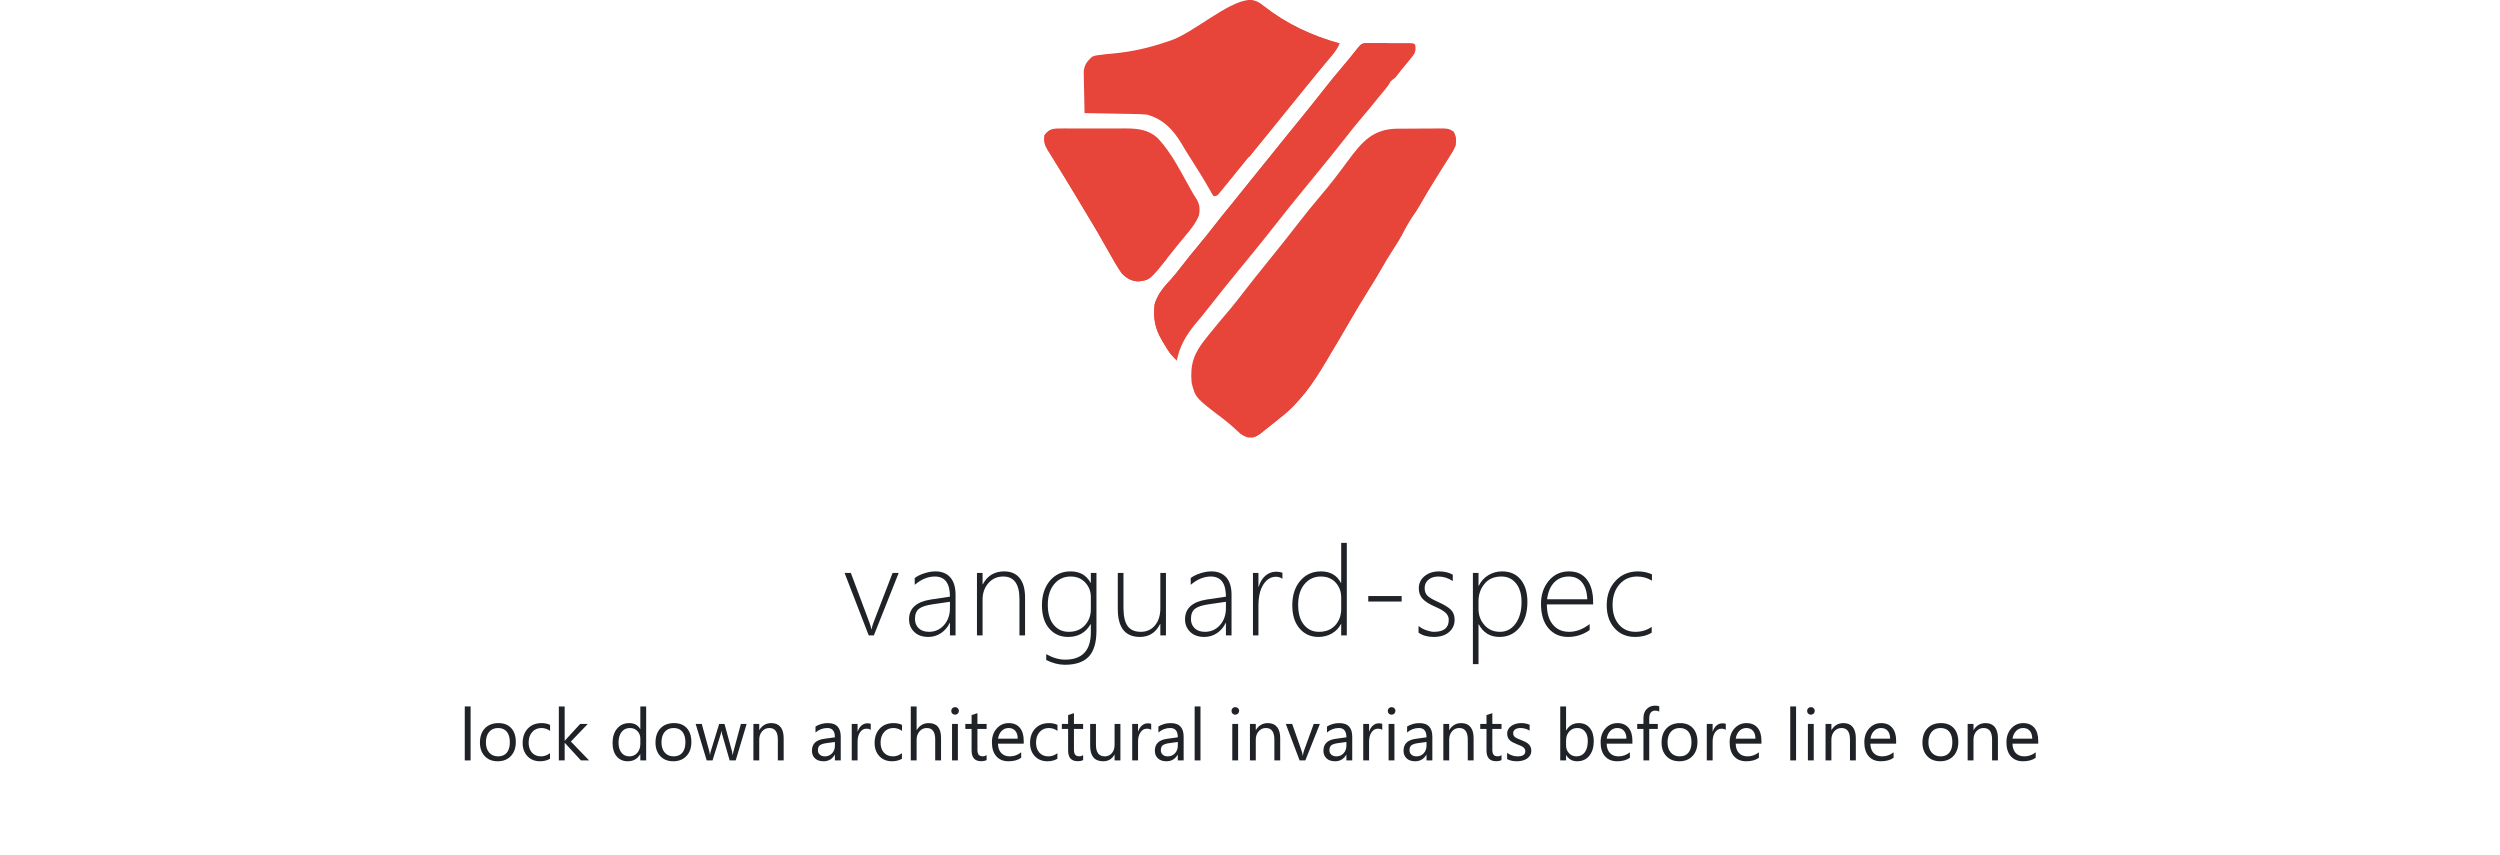
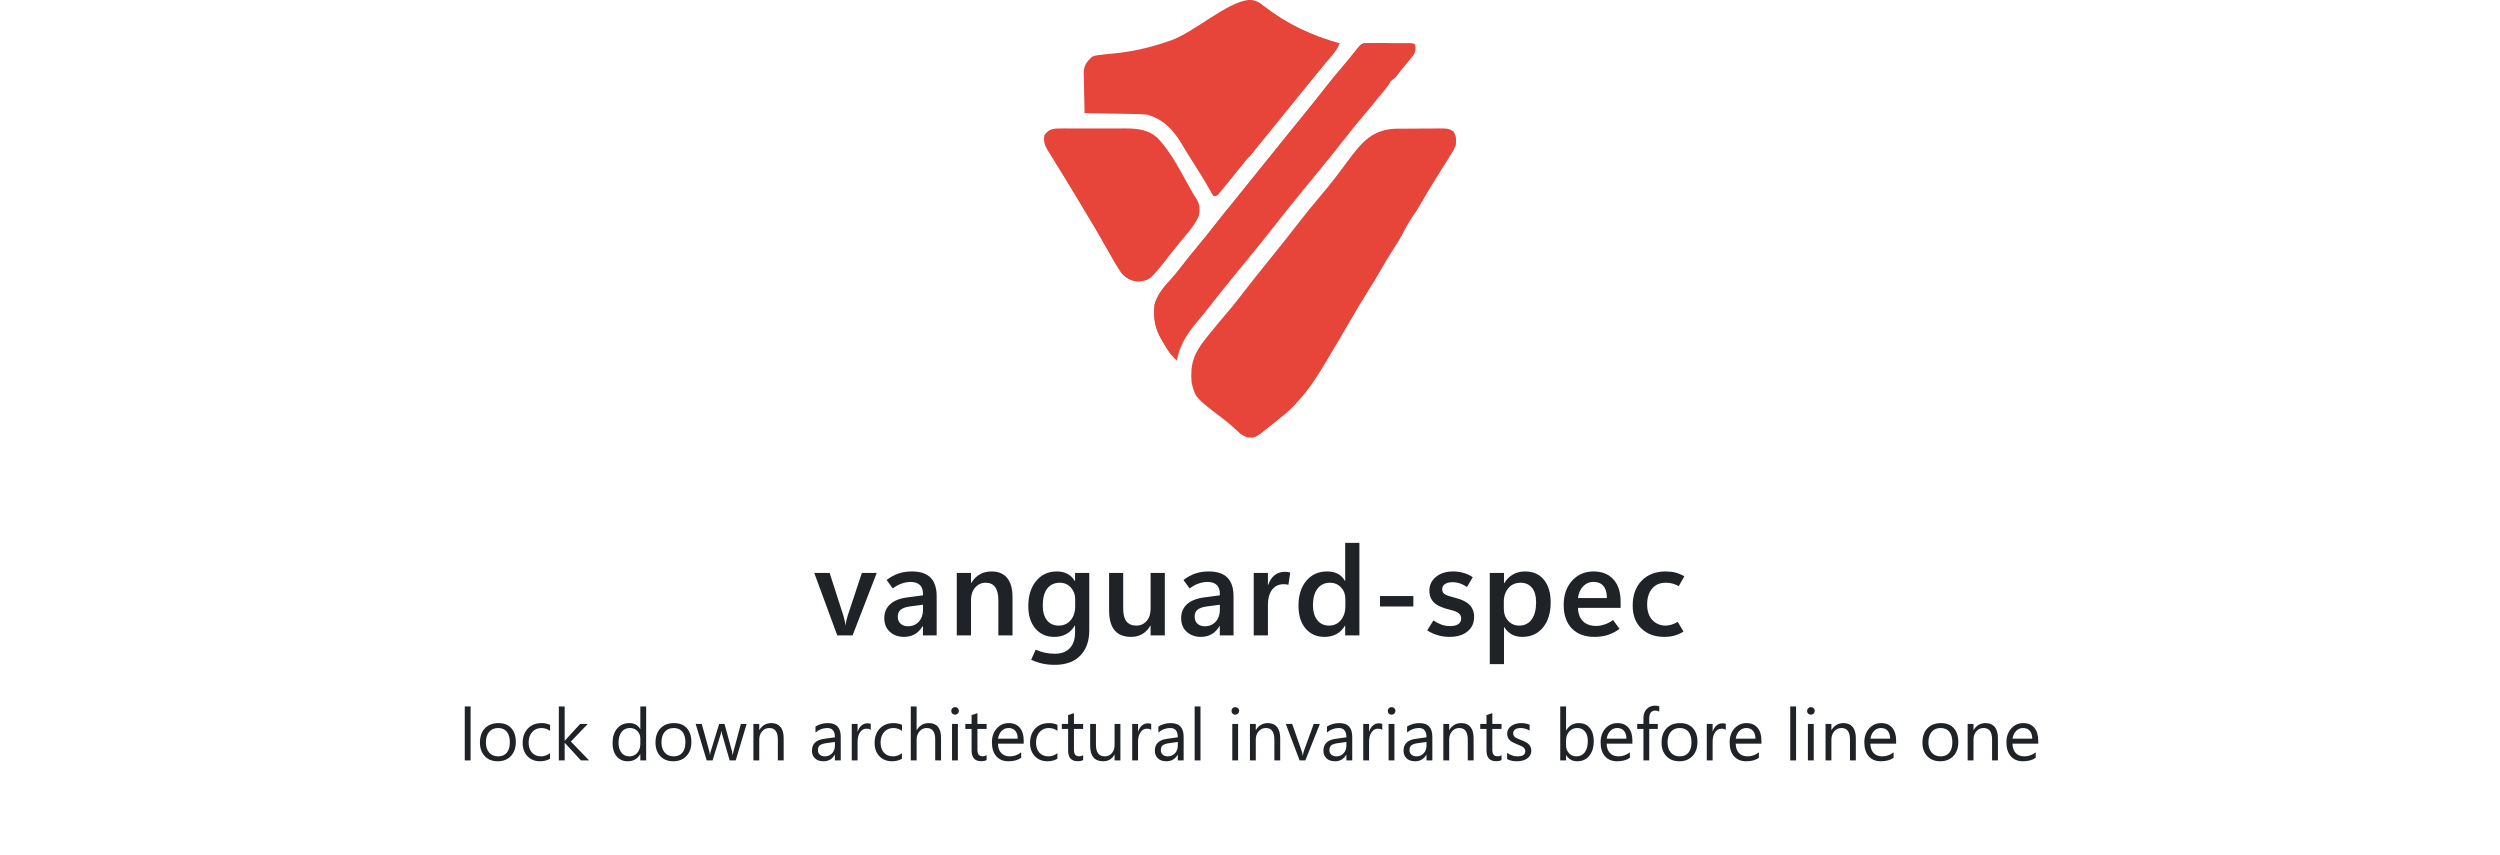
<svg xmlns="http://www.w3.org/2000/svg" width="480" height="164" viewBox="0 0 480 164" role="img" aria-label="vanguard-spec — lock down architectural invariants before line one">
  <g transform="translate(200.5 0) scale(0.089)">
    <g transform="translate(-3406 -638)">
      <path d="M4169.03 915.589C4172.16 915.557 4175.29 915.557 4178.56 915.525 4185.18 915.493 4191.8 915.493 4198.42 915.493 4208.56 915.461 4218.7 915.333 4228.87 915.237 4235.3 915.205 4241.76 915.205 4248.19 915.205 4252.73 915.109 4252.73 915.109 4257.36 915.045 4277.93 915.205 4277.93 915.205 4288.77 921.761 4294.94 932.604 4294.72 939.512 4293.15 951.857 4288.68 961.74 4288.68 961.74 4282.38 971.719 4281.26 973.51 4280.14 975.332 4278.99 977.187 4275.34 983.04 4271.66 988.829 4267.95 994.618 4265.46 998.648 4262.93 1002.65 4260.44 1006.68 4256.69 1012.69 4252.95 1018.7 4249.21 1024.68 4237.98 1042.56 4227.3 1060.69 4216.81 1079.02 4211.08 1088.87 4205.1 1098.27 4198.39 1107.49 4192.47 1115.61 4187.77 1123.54 4183.61 1132.75 4177.02 1146.41 4169.31 1159.07 4161.03 1171.74 4150.12 1188.34 4140.02 1205.19 4130.29 1222.53 4122.46 1236.38 4114.17 1249.84 4105.63 1263.27 4092.3 1284.38 4079.6 1305.84 4067.06 1327.43 4051.04 1355.06 4034.89 1382.6 4018.48 1410.01 4016.59 1413.18 4014.71 1416.37 4012.72 1419.67 3985.06 1465.88 3957.68 1506.18 3914.73 1539.32 3908.58 1544.15 3902.54 1549.07 3896.49 1554 3891.99 1557.58 3887.48 1561.13 3882.97 1564.71 3880.86 1566.47 3878.74 1568.2 3876.54 1569.99 3865.57 1578.5 3860.51 1581.89 3846.25 1582.05 3835.53 1578.62 3830.64 1575.81 3822.81 1567.91 3812.44 1557.99 3801.89 1549.01 3790.47 1540.37 3732.13 1496.14 3732.13 1496.14 3723.85 1463.58 3720.27 1423.22 3729.19 1399.55 3754.23 1368.62 3756.22 1366.13 3758.2 1363.6 3760.25 1361.04 3775.05 1342.46 3790.34 1324.26 3805.79 1306.23 3816.22 1293.94 3826 1281.25 3835.79 1268.49 3854.21 1244.82 3872.8 1221.34 3891.76 1198.12 3913.7 1171.19 3935.16 1143.88 3956.5 1116.47 3970.89 1097.99 3985.47 1079.79 4000.7 1061.97 4021.68 1037.47 4041.22 1011.89 4060.31 985.887 4091.11 944.245 4114.62 915.717 4169.03 915.589Z" fill="#E74539" fill-rule="evenodd" />
      <path d="M3846.94 638.016C3861.05 638.303 3869.14 643.099 3879.92 651.795 3928.86 689.936 3983.43 715.256 4043.06 731.721 4038.83 740.833 4034.13 748.186 4027.7 755.859 4025.91 758.001 4024.15 760.143 4022.3 762.349 4019.42 765.801 4019.42 765.801 4016.47 769.286 4012.38 774.21 4008.32 779.101 4004.22 784.024 4002.18 786.486 4000.1 788.98 3997.95 791.537 3988.87 802.503 3979.88 813.565 3970.89 824.659 3968.33 827.792 3968.33 827.792 3965.74 830.989 3962.32 835.209 3958.87 839.461 3955.44 843.681 3946.81 854.327 3938.17 864.973 3929.5 875.588 3918.95 888.568 3908.42 901.548 3897.87 914.528 3880.63 935.756 3863.35 956.984 3845.98 978.149 3839.97 985.502 3833.99 992.855 3828.01 1000.24 3826.18 1002.48 3824.36 1004.75 3822.47 1007.05 3818.89 1011.46 3815.34 1015.87 3811.76 1020.29 3806.8 1026.42 3801.78 1032.53 3796.76 1038.64 3795.03 1040.81 3793.27 1042.95 3791.45 1045.16 3789.75 1047.2 3788.05 1049.28 3786.3 1051.39 3784.79 1053.25 3783.26 1055.1 3781.69 1056.99 3777.56 1061.02 3777.56 1061.02 3771.17 1061.02 3767.01 1054.78 3767.01 1054.78 3761.99 1045.64 3748.71 1022.27 3734.41 999.601 3719.92 976.966 3714.04 967.726 3708.28 958.423 3702.78 948.96 3684.45 918.044 3662.86 894.866 3627.22 885.179 3616.83 884.156 3606.43 883.996 3595.97 883.868 3593.03 883.804 3590.05 883.74 3587.02 883.676 3577.64 883.484 3568.24 883.325 3558.87 883.197 3552.47 883.069 3546.1 882.941 3539.71 882.813 3524.1 882.493 3508.49 882.237 3492.88 881.982 3492.49 867.787 3492.21 853.56 3492.01 839.333 3491.92 834.506 3491.82 829.678 3491.7 824.851 3491.47 817.881 3491.41 810.912 3491.31 803.942 3491.25 799.754 3491.15 795.566 3491.06 791.25 3493.45 776.096 3498.09 771.172 3508.87 760.494 3516.36 757.553 3516.36 757.553 3524.67 756.69 3528.06 756.274 3531.49 755.827 3534.97 755.379 3541.43 754.708 3547.9 754.036 3554.36 753.461 3593.67 749.784 3630.1 741.696 3667.43 729.131 3671.37 727.821 3675.33 726.478 3679.39 725.103 3728.3 708.127 3800.95 641.916 3846.94 638.016Z" fill="#E74539" fill-rule="evenodd" />
      <path d="M4108.5 731 4115.81 731.032 4123.32 731 4139 731.032 4163.11 731 4178.32 731.032 4185.63 731C4202.59 731.064 4202.59 731.064 4206.17 734.647 4207.67 742.964 4207.42 748.53 4203.07 755.887 4198.66 761.773 4194.1 767.403 4189.4 773.033 4187.8 774.952 4186.24 776.904 4184.64 778.887L4175.35 790.147C4171.42 794.945 4167.65 799.871 4163.88 804.829L4158.26 809.5C4156.15 809.5 4154.68 813.978 4152.51 813.978 4151.78 815.674 4152.32 814.778 4151.55 816.537 4145.96 826.806 4134.13 839.11 4129.71 844.815 4125.28 850.519 4126.58 848.749 4124.98 850.765 4113.1 865.767 4100.8 880.386 4088.38 894.941 4076.43 908.984 4065.03 923.378 4053.72 937.933 4035.67 961.093 4017.12 983.805 3998.56 1006.55L3990.54 1016.37 3962.56 1050.56C3942.31 1075.29 3922.32 1100.15 3902.68 1125.32 3885.91 1146.72 3868.92 1167.9 3851.64 1188.88L3822.89 1224.07 3818.13 1229.89C3798.07 1254.49 3778.14 1279.15 3758.66 1304.2 3749.65 1315.78 3740.32 1327.04 3730.84 1338.24 3711.58 1361.75 3697.59 1385.96 3691.94 1416 3679.93 1405.22 3672.42 1393.16 3664.37 1379.41L3660.57 1373.07C3644.89 1346.62 3640.8 1325.54 3644.03 1294.44 3650.35 1273.14 3663.22 1257.75 3678.2 1241.76 3686.89 1232.16 3694.78 1222.12 3702.7 1211.88 3713.78 1197.58 3725.03 1183.51 3736.65 1169.69 3749.71 1154.11 3762.33 1138.21 3774.82 1122.19 3786.29 1107.5 3797.98 1093.08 3809.79 1078.71 3816.09 1071.04 3822.28 1063.3 3828.48 1055.52 3839.82 1041.26 3851.32 1027.08 3862.81 1012.95L3896.35 971.361C3907.12 957.83 3917.97 944.395 3928.87 930.96L3934.23 924.37 3961.32 891.102C3977.77 870.854 3994.12 850.573 4010.12 830.004 4022.99 813.498 4036.28 797.408 4049.86 781.478 4061.29 768.043 4072.37 754.352 4083.33 740.501 4091.41 730.328 4095.4 731.064 4108.5 731Z" fill="#E74539" fill-rule="evenodd" />
+       <path d="M3894.25 1455 3898 1457 3892 1455.22 3894.25 1455Z" fill="#E74539" fill-rule="evenodd" />
+       <path d="M3908 1461 3911.86 1462.58 3915 1465 3908 1461Z" fill="#E74539" fill-rule="evenodd" />
+       <path d="M3927 1474 3931.39 1477.32 3933 1479 3927 1474Z" fill="#E74539" fill-rule="evenodd" />
      <path d="M4263.31 927 4267 927.016 4227 945 4229.88 942.98 4263.31 927Z" fill="#E74539" fill-rule="evenodd" />
      <path d="M3927.25 1474.22 3933.23 1479.08 3931.62 1477.45ZM3908.2 1461.36 3914.62 1464.89 3911.74 1462.76ZM3893.8 1455.69 3891.6 1455.84 3897.45 1457.12ZM4284.4 920 4288.71 922.467C4294.86 933.305 4294.63 940.211 4293.06 952.553 4288.58 962.432 4288.58 962.432 4282.27 972.407 4281.15 974.198 4280.03 976.02 4278.88 977.875 4275.26 983.726 4271.54 989.513 4267.86 995.3 4265.33 999.328 4262.83 1003.36 4260.3 1007.35 4256.59 1013.36 4252.84 1019.37 4249.06 1025.35 4237.85 1043.23 4227.16 1061.35 4216.65 1079.68 4210.92 1089.52 4204.93 1098.92 4198.21 1108.13L4192.02 1118.67 4183.38 1133.39C4176.78 1147.04 4169.1 1159.7 4160.77 1172.36 4149.85 1188.96 4139.73 1205.81 4130 1223.14 4122.15 1236.98 4113.86 1250.44 4105.34 1263.87 4091.95 1284.97 4079.24 1306.42 4066.69 1328.01 4050.64 1355.63 4034.47 1383.16 4018.07 1410.56 4016.15 1413.76 4014.26 1416.92 4012.31 1420.21 3998.44 1443.31 3984.66 1464.94 3968.96 1484.93L3954.68 1501.2 3943.74 1513.67C3934.69 1522.83 3924.91 1531.57 3914.16 1539.85 3908.01 1544.65 3901.99 1549.57 3895.94 1554.5 3891.42 1558.08 3886.87 1561.63 3882.36 1565.21 3880.25 1566.97 3878.13 1568.69 3875.95 1570.52 3867.74 1576.87 3862.8 1580.37 3854.85 1581.81L3852.65 1582 3850.6 1548.66 3850.43 1538.67 3850.24 1530.02 3850.01 1519.9C3849.63 1481.92 3856.84 1448.76 3878.36 1417.14 3880.41 1413.98 3880.41 1413.98 3882.52 1410.78 3886.94 1404 3891.45 1397.29 3895.97 1390.58 3899.14 1385.78 3902.31 1380.98 3905.48 1376.19 3915.05 1361.77 3924.73 1347.38 3934.4 1333.02 3939.94 1324.78 3945.48 1316.5 3951.02 1308.25 3952.33 1306.3 3953.61 1304.35 3954.96 1302.33 3965.04 1287.27 3974.84 1272.02 3984.58 1256.74 3992.9 1243.76 4001.58 1231.1 4010.45 1218.5 4018.36 1207.24 4025.79 1196.12 4032.26 1183.94 4037.96 1173.26 4044.43 1163.83 4051.7 1154.17 4063.29 1138.6 4073.48 1122.45 4083.5 1105.8 4094.55 1087.54 4105.69 1069.64 4118.21 1052.34 4121.77 1047.45 4125.19 1042.49 4128.56 1037.47 4153.99 999.728 4186.52 967.38 4225.86 945.364L4226.7 944.992 4267.44 926.975 4263.68 926.959 4267.11 925.347Z" fill="#E74539" fill-rule="evenodd" />
+       <path d="M3850.44 1530 3850.73 1538.35 3851 1548 3850 1537.69 3850.44 1530Z" fill="#E74539" fill-rule="evenodd" />
      <path d="M3438.24 915.173C3443.98 915.109 3443.98 915.109 3449.81 915.045 3456 915.077 3456 915.077 3462.31 915.141 3466.6 915.109 3470.9 915.109 3475.19 915.077 3484.2 915.077 3493.2 915.109 3502.21 915.173 3513.68 915.237 3525.16 915.205 3536.63 915.109 3545.51 915.077 3554.38 915.077 3563.26 915.109 3569.51 915.141 3575.79 915.077 3582.04 915.045 3607.58 915.301 3629.76 917.448 3649.57 934.877 3682.03 968.069 3703.79 1015.58 3726.9 1055.44 3729.75 1060.31 3732.77 1065.05 3735.81 1069.79 3741.64 1080.4 3741.93 1091 3739.79 1102.66 3732.77 1119.71 3722.03 1132.72 3710.33 1146.72 3706.58 1151.27 3702.8 1155.85 3699.02 1160.4 3697.22 1162.61 3695.4 1164.79 3693.54 1167.03 3687.19 1174.72 3681.04 1182.54 3674.89 1190.35 3633.38 1242.23 3633.38 1242.23 3608.99 1245.05 3593.64 1244.4 3583.74 1238.41 3573.13 1227.62 3563.01 1213.01 3554.35 1197.66 3545.7 1182.15 3543.33 1178.02 3540.99 1173.89 3538.62 1169.75 3534.03 1161.74 3529.45 1153.7 3524.9 1145.63 3516.63 1131.18 3508.04 1116.92 3499.42 1102.66 3495.77 1096.58 3492.11 1090.46 3488.49 1084.37 3466.73 1047.97 3444.78 1011.71 3422.34 975.695 3419.91 971.786 3419.91 971.786 3417.41 967.813 3416 965.538 3414.59 963.264 3413.11 960.924 3406.38 949.839 3405.17 942.726 3406.48 929.655 3416.03 917.128 3422.76 915.205 3438.24 915.173Z" fill="#E74539" fill-rule="evenodd" />
      <path d="M3847.7 638C3861.75 638.288 3869.81 643.086 3880.55 651.786 3929.28 689.947 3983.62 715.28 4043 731.753 4038.8 740.87 4034.11 748.227 4027.71 755.904 4025.93 758.047 4024.17 760.19 4022.33 762.397 4019.46 765.852 4019.46 765.852 4016.53 769.338 4012.45 774.264 4008.41 779.158 4004.33 784.084 4002.29 786.547 4000.22 789.042 3998.09 791.601 3989.04 802.573 3980.09 813.64 3971.14 824.74 3968.59 827.875 3968.59 827.875 3966.01 831.073 3962.6 835.296 3959.16 839.55 3955.75 843.772 3947.15 854.424 3938.55 865.075 3929.92 875.695 3919.41 888.682 3908.93 901.668 3898.42 914.655L3847 978 3847 638.16Z" fill="#E74539" fill-rule="evenodd" />
      <path d="M3418.73 919 3437.44 924.28C3529.87 958.74 3626.8 1091.36 3663.31 1174.55L3671 1195.29 3661.2 1207.49C3633.05 1242.23 3630.38 1242.54 3609.04 1245 3593.68 1244.36 3583.78 1238.38 3573.17 1227.59 3563.04 1213 3554.38 1197.68 3545.72 1182.19 3543.35 1178.06 3541.01 1173.93 3538.64 1169.81 3534.06 1161.81 3529.47 1153.78 3524.92 1145.71 3516.65 1131.28 3508.06 1117.04 3499.43 1102.8 3495.78 1096.72 3492.13 1090.61 3488.5 1084.53 3466.74 1048.18 3444.78 1011.96 3422.34 975.998 3419.9 972.095 3419.9 972.095 3417.4 968.127 3415.99 965.855 3414.58 963.583 3413.1 961.247 3406.37 950.176 3405.15 943.073 3406.47 930.018 3408.86 926.891 3411.07 924.425 3413.29 922.485Z" fill="#E74539" fill-rule="evenodd" />
      <path d="M4108.32 731C4111.96 731 4111.96 731 4115.64 731.032 4118.13 731.032 4120.58 731 4123.14 731 4128.38 731 4133.58 731 4138.82 731.032L4148 731.02 4100.97 789.389C4078.85 816.61 4056.74 843.892 4034.93 871.359 4023.01 886.324 4011.09 901.228 3998.99 916.008 3976.26 943.66 3953.77 971.435 3931.72 999.703 3907.7 1030.56 3883.43 1061.17 3858.3 1091.16 3835.94 1117.76 3814.31 1144.86 3793 1172.39 3777.76 1192.1 3762.59 1211.43 3745.88 1229.91 3717.06 1260.7 3692.3 1290.32 3680.14 1331.34 3678.59 1346.3 3677.92 1360.07 3678.25 1373.08L3681.81 1405 3676.66 1399.19C3672.27 1393.1 3668.39 1386.65 3664.36 1379.77 3663.12 1377.69 3661.84 1375.57 3660.56 1373.43 3644.89 1346.96 3640.8 1325.87 3644.03 1294.76 3650.35 1273.44 3663.21 1258.05 3678.19 1242.04 3686.87 1232.44 3694.76 1222.39 3702.68 1212.15 3713.76 1197.84 3724.99 1183.76 3736.62 1169.93 3749.68 1154.35 3762.29 1138.44 3774.77 1122.4 3786.23 1107.71 3797.92 1093.28 3809.73 1078.91 3816.02 1071.23 3822.22 1063.48 3828.41 1055.7 3839.74 1041.43 3851.24 1027.25 3862.73 1013.1 3873.94 999.276 3885.15 985.418 3896.26 971.495 3907.02 957.956 3917.87 944.514 3928.76 931.071 3931.41 927.806 3931.41 927.806 3934.12 924.478 3943.13 913.372 3952.16 902.266 3961.2 891.191 3977.64 870.931 3993.99 850.639 4009.99 830.06 4022.85 813.544 4036.14 797.445 4049.7 781.506 4061.13 768.063 4072.21 754.365 4083.17 740.506 4091.24 730.328 4095.23 731.064 4108.32 731Z" fill="#E74539" fill-rule="evenodd" />
    </g>
  </g>
-   <g transform="translate(161.92 122) scale(0.011719 -0.011719)" fill="#1f2328">
-     <path transform="translate(0 0)" d="M500 0H416L20 1024H123L428 209Q450 150 459 102H463Q476 165 492 205L807 1024H907Z" />
-     <path transform="translate(970.6667 0)" d="M776 0V205H772Q723 100 629.5 37.5Q536 -25 422 -25Q276 -25 191.0 57.0Q106 139 106 264Q106 532 461 588L776 635Q776 965 528 965Q359 965 199 829V940Q256 985 353.5 1017.0Q451 1049 537 1049Q695 1049 781.5 951.0Q868 853 868 666V0ZM494 510Q333 487 268.0 435.5Q203 384 203 268Q203 177 263.5 118.0Q324 59 432 59Q580 59 678.0 168.5Q776 278 776 451V551Z" />
-     <path transform="translate(2025.333 0)" d="M860 0V596Q860 965 594 965Q446 965 351.0 856.5Q256 748 256 588V0H164V1024H256V838H260Q372 1049 610 1049Q776 1049 864.0 938.5Q952 828 952 623V0Z" />
-     <path transform="translate(3164.0 0)" d="M983 76Q983 -213 857.0 -347.0Q731 -481 465 -481Q317 -481 160 -403V-307Q322 -397 467 -397Q891 -397 891 51V184H887Q766 -25 518 -25Q329 -25 209.5 112.0Q90 249 90 494Q90 739 219.0 894.0Q348 1049 559 1049Q785 1049 887 862H891V1024H983ZM891 631Q891 767 799.5 866.0Q708 965 561 965Q392 965 289.0 838.0Q186 711 186 502Q186 292 280.5 175.5Q375 59 530 59Q695 59 793.0 166.0Q891 273 891 428Z" />
-     <path transform="translate(4353.667 0)" d="M840 0V186H836Q729 -25 506 -25Q143 -25 143 432V1024H236V455Q236 247 304.5 153.0Q373 59 520 59Q663 59 751.5 164.0Q840 269 840 444V1024H932V0Z" />
-     <path transform="translate(5492.333 0)" d="M776 0V205H772Q723 100 629.5 37.5Q536 -25 422 -25Q276 -25 191.0 57.0Q106 139 106 264Q106 532 461 588L776 635Q776 965 528 965Q359 965 199 829V940Q256 985 353.5 1017.0Q451 1049 537 1049Q695 1049 781.5 951.0Q868 853 868 666V0ZM494 510Q333 487 268.0 435.5Q203 384 203 268Q203 177 263.5 118.0Q324 59 432 59Q580 59 678.0 168.5Q776 278 776 451V551Z" />
-     <path transform="translate(6547 0)" d="M647 928Q601 961 539 961Q418 961 336.0 836.0Q254 711 254 481V0H164V1024H254V797H258Q293 914 369.0 979.0Q445 1044 545 1044Q602 1044 647 1026Z" />
-     <path transform="translate(7265.667 0)" d="M891 0V186H887Q837 89 739.0 32.0Q641 -25 518 -25Q329 -25 209.5 113.0Q90 251 90 494Q90 742 220.5 895.5Q351 1049 559 1049Q789 1049 887 860H891V1516H983V0ZM891 623Q891 766 800.5 865.5Q710 965 557 965Q396 965 291.0 841.5Q186 718 186 502Q186 290 280.5 174.5Q375 59 524 59Q699 59 795.0 167.5Q891 276 891 432Z" />
-     <path transform="translate(8455.333 0)" d="M145 555V645H692V555Z" />
-     <path transform="translate(9313.0 0)" d="M111 45V156Q163 111 237.0 85.0Q311 59 365 59Q606 59 606 256Q606 324 553.0 372.0Q500 420 381 471Q234 535 174.5 603.5Q115 672 115 770Q115 895 210.5 972.0Q306 1049 446 1049Q578 1049 672 995V891Q558 965 436 965Q335 965 273.0 912.5Q211 860 211 776Q211 703 250.0 657.5Q289 612 422 553Q582 481 642.0 419.5Q702 358 702 256Q702 134 610.5 54.5Q519 -25 358 -25Q210 -25 111 45Z" />
-     <path transform="translate(10150.667 0)" d="M260 182H256V-471H164V1024H256V813H260Q315 926 417.5 987.5Q520 1049 643 1049Q838 1049 947.5 914.5Q1057 780 1057 549Q1057 292 931.5 133.5Q806 -25 600 -25Q370 -25 260 182ZM256 563V434Q256 280 353.0 169.5Q450 59 608 59Q765 59 863.0 193.5Q961 328 961 547Q961 739 871.0 852.0Q781 965 631 965Q452 965 354.0 845.0Q256 725 256 563Z" />
-     <path transform="translate(11340.333 0)" d="M186 508Q186 297 283.5 178.0Q381 59 551 59Q723 59 887 186V88Q728 -25 532 -25Q334 -25 212.0 117.0Q90 259 90 518Q90 742 217.5 895.5Q345 1049 549 1049Q740 1049 842.0 915.0Q944 781 944 549V508ZM848 592Q842 769 763.0 867.0Q684 965 545 965Q401 965 306.5 868.5Q212 772 190 592Z" />
-     <path transform="translate(12417 0)" d="M827 45Q713 -25 555 -25Q346 -25 218.0 118.5Q90 262 90 494Q90 738 234.0 893.5Q378 1049 604 1049Q721 1049 831 1001V897Q721 965 590 965Q410 965 298.0 835.5Q186 706 186 500Q186 301 288.5 180.0Q391 59 559 59Q713 59 827 141Z" />
+   <g transform="translate(156.23 122) scale(0.011719 -0.011719)" fill="#1f2328">
+     <path transform="translate(0 0)" d="M1033 1024 637 0H386L9 1024H261L484 331Q498 284 507.0 244.0Q516 204 519 170H523Q527 208 536.0 246.5Q545 285 558 326L789 1024Z" />
+     <path transform="translate(1081.667 0)" d="M933 0H708V154H704Q652 65 575.0 20.5Q498 -24 398 -24Q259 -24 167.0 58.5Q75 141 75 284Q75 420 167.0 507.5Q259 595 440 621L709 657V678Q709 782 655.0 829.0Q601 876 509 876Q436 876 360.5 850.0Q285 824 214 769L113 908Q207 980 307.0 1014.0Q407 1048 527 1048Q733 1048 833.0 946.5Q933 845 933 642ZM709 416V503L490 474Q393 460 344.5 421.5Q296 383 296 309Q296 234 342.0 192.0Q388 150 460 150Q573 150 641.0 225.5Q709 301 709 416Z" />
+     <path transform="translate(2193.333 0)" d="M1064 0H832V577Q832 720 780.0 791.5Q728 863 624 863Q520.056 863 452.028 783.836Q384 704.672 384 584V0H151V1024H384V858H387.948Q445.191 953 528.096 1000.5Q611 1048 721 1048Q889 1048 976.5 941.0Q1064 834 1064 626Z" />
+     <path transform="translate(3431.0 0)" d="M1084 83Q1084 -179 936.5 -330.5Q789 -482 519 -482Q412 -482 321.0 -462.5Q230 -443 132 -399L206 -233Q285 -268 359.0 -284.0Q433 -300 521 -300Q678 -300 764.5 -209.5Q851 -119 851 48V161H847Q791 68 706.5 22.0Q622 -24 510 -24Q316 -24 200.5 113.0Q85 250 85 480Q85 736 213.5 892.0Q342 1048 552 1048Q651 1048 725.0 1009.0Q799 970 847 892H851V1024H1084ZM853 476V595Q853 706 782.0 784.5Q711 863 602 863Q471 863 396.5 769.0Q322 675 322 492Q322 334 391.5 247.5Q461 161 584 161Q704 161 778.5 248.5Q853 336 853 476Z" />
+     <path transform="translate(4707.667 0)" d="M1045 0H812V159H808Q754 68 675.0 22.0Q596 -24 493 -24Q312.5 -24 222.25 84.25Q132 192.5 132 409V1024H363V436Q363 298.5 416.576 229.75Q470.152 161 577.304 161Q681 161 746.5 236.0Q812 311 812 436V1024H1045Z" />
+     <path transform="translate(5945.333 0)" d="M933 0H708V154H704Q652 65 575.0 20.5Q498 -24 398 -24Q259 -24 167.0 58.5Q75 141 75 284Q75 420 167.0 507.5Q259 595 440 621L709 657V678Q709 782 655.0 829.0Q601 876 509 876Q436 876 360.5 850.0Q285 824 214 769L113 908Q207 980 307.0 1014.0Q407 1048 527 1048Q733 1048 833.0 946.5Q933 845 933 642ZM709 416V503L490 474Q393 460 344.5 421.5Q296 383 296 309Q296 234 342.0 192.0Q388 150 460 150Q573 150 641.0 225.5Q709 301 709 416Z" />
+     <path transform="translate(7057 0)" d="M721 829Q702 834 684.5 836.5Q667 839 644 839Q519 839 452.0 747.0Q385 655 385 507V0H152V1024H385V827H389Q425 933 495.0 987.5Q565 1042 660 1042Q687 1042 708.5 1039.0Q730 1036 750 1030Z" />
+     <path transform="translate(7857.667 0)" d="M846 159Q791 67 707.0 21.5Q623 -24 510 -24Q318 -24 201.5 112.5Q85 249 85 488Q85 742 213.5 895.0Q342 1048 553 1048Q656 1048 729.0 1009.5Q802 971 846 893H850V1516H1083V0H850V159ZM322 497Q322 339 393.0 250.0Q464 161 586 161Q705 161 779.0 250.0Q853 339 853 479V596Q853 710 782.0 786.5Q711 863 600 863Q470 863 396.0 765.5Q322 668 322 497Z" />
+     <path transform="translate(9134.333 0)" d="M144 474V645H690V474Z" />
+     <path transform="translate(10000.0 0)" d="M52 82 153 246Q213 204 280.5 178.5Q348 153 427 153Q513 153 560.5 184.5Q608 216 608 279Q608 329 568.5 362.5Q529 396 434 418Q242 463 164.5 537.0Q87 611 87 732Q87 871 195.0 959.5Q303 1048 478 1048Q565 1048 644.0 1025.5Q723 1003 798 954L704 794Q638 836 583.0 854.0Q528 872 470 872Q388 872 342.5 841.5Q297 811 297 757Q297 700 343.5 672.5Q390 645 500 619Q666 579 743.0 503.5Q820 428 820 302Q820 153 711.5 64.5Q603 -24 418 -24Q318 -24 226.5 2.5Q135 29 52 82Z" />
+     <path transform="translate(10925.667 0)" d="M388 135H384V-471H151V1024H384V856H388Q447 952 533.0 1000.0Q619 1048 730 1048Q928 1048 1038.5 911.0Q1149 774 1149 542Q1149 285 1023.0 130.5Q897 -24 683 -24Q587 -24 513.0 15.5Q439 55 388 135ZM381 551V436Q381 318 452.0 239.5Q523 161 633 161Q764 161 837.0 261.0Q910 361 910 541Q910 696 843.0 779.5Q776 863 655 863Q532 863 456.5 775.5Q381 688 381 551Z" />
+     <path transform="translate(12202.333 0)" d="M1018 451H319Q325 306 403.0 230.5Q481 155 621 155Q678 155 751.0 178.0Q824 201 895 252L1000 107Q905 38 807.0 7.0Q709 -24 591 -24Q352 -24 219.0 113.5Q86 251 85 498Q85 744 222.5 896.0Q360 1048 575 1048Q781 1048 899.5 918.5Q1018 789 1018 552ZM793 612Q793 744 735.5 810.5Q678 877 573 877Q474 877 404.5 805.5Q335 734 319 612Z" />
+     <path transform="translate(13333 0)" d="M918 63Q842 17 767.0 -3.5Q692 -24 604 -24Q368 -24 226.5 114.0Q85 252 85 489Q85 744 231.5 896.0Q378 1048 627 1048Q714 1048 785.5 1029.5Q857 1011 931 969L840 807Q788 836 738.0 849.5Q688 863 629 863Q482 863 402.0 766.0Q322 669 322 509Q322 341 408.5 251.0Q495 161 626 161Q666 161 718.0 175.5Q770 190 823 222Z" />
  </g>
  <g transform="translate(88.10 146) scale(0.006836 -0.006836)" fill="#1f2328">
    <path transform="translate(0 0)" d="M330 0H166V1516H330Z" />
    <path transform="translate(496.0 0)" d="M594 -24Q367 -24 231.5 119.5Q96 263 96 500Q96 758 237.0 903.0Q378 1048 618 1048Q847 1048 975.5 907.0Q1104 766 1104 516Q1104 271 965.5 123.5Q827 -24 594 -24ZM606 910Q448 910 356.0 802.5Q264 695 264 506Q264 324 357.0 219.0Q450 114 606 114Q765 114 850.5 217.0Q936 320 936 510Q936 702 850.5 806.0Q765 910 606 910Z" />
    <path transform="translate(1696.0 0)" d="M864 47Q746 -24 584 -24Q365 -24 230.5 118.5Q96 261 96 488Q96 741 241.0 894.5Q386 1048 628 1048Q763 1048 866 998V830Q752 910 622 910Q465 910 364.5 797.5Q264 685 264 502Q264 322 358.5 218.0Q453 114 612 114Q746 114 864 203Z" />
    <path transform="translate(2642.0 0)" d="M1016 0H786L334 492H330V0H166V1516H330V555H334L764 1024H979L504 530Z" />
    <path transform="translate(4221.0 0)" d="M1040 0H876V174H872Q758 -24 520 -24Q327 -24 211.5 113.5Q96 251 96 488Q96 742 224.0 895.0Q352 1048 565 1048Q776 1048 872 882H876V1516H1040ZM876 463V614Q876 738 794.0 824.0Q712 910 586 910Q436 910 350.0 800.0Q264 690 264 496Q264 319 346.5 216.5Q429 114 568 114Q705 114 790.5 213.0Q876 312 876 463Z" />
    <path transform="translate(5427.0 0)" d="M594 -24Q367 -24 231.5 119.5Q96 263 96 500Q96 758 237.0 903.0Q378 1048 618 1048Q847 1048 975.5 907.0Q1104 766 1104 516Q1104 271 965.5 123.5Q827 -24 594 -24ZM606 910Q448 910 356.0 802.5Q264 695 264 506Q264 324 357.0 219.0Q450 114 606 114Q765 114 850.5 217.0Q936 320 936 510Q936 702 850.5 806.0Q765 910 606 910Z" />
    <path transform="translate(6627.0 0)" d="M1456 1024 1149 0H979L768 733Q756 775 752 828H748Q745 792 727 735L498 0H334L24 1024H196L408 254Q418 219 422 162H430Q433 206 448 256L684 1024H834L1046 252Q1056 215 1061 160H1069Q1071 199 1086 252L1294 1024Z" />
    <path transform="translate(8107.0 0)" d="M1016 0H852V584Q852 910 614 910Q491 910 410.5 817.5Q330 725 330 584V0H166V1024H330V854H334Q450 1048 670 1048Q838 1048 927.0 939.5Q1016 831 1016 626Z" />
    <path transform="translate(9827.0 0)" d="M899 0H735V160H731Q624 -24 416 -24Q263 -24 176.5 57.0Q90 138 90 272Q90 559 428 606L735 649Q735 910 524 910Q339 910 190 784V952Q341 1048 538 1048Q899 1048 899 666ZM735 518 488 484Q374 468 316.0 427.5Q258 387 258 284Q258 209 311.5 161.5Q365 114 454 114Q576 114 655.5 199.5Q735 285 735 416Z" />
    <path transform="translate(10869.0 0)" d="M700 858Q657 891 576 891Q471 891 400.5 792.0Q330 693 330 522V0H166V1024H330V813H334Q369 921 441.0 981.5Q513 1042 602 1042Q666 1042 700 1028Z" />
    <path transform="translate(11581.0 0)" d="M864 47Q746 -24 584 -24Q365 -24 230.5 118.5Q96 261 96 488Q96 741 241.0 894.5Q386 1048 628 1048Q763 1048 866 998V830Q752 910 622 910Q465 910 364.5 797.5Q264 685 264 502Q264 322 358.5 218.0Q453 114 612 114Q746 114 864 203Z" />
    <path transform="translate(12527.0 0)" d="M1016 0H852V590Q852 910 614 910Q494 910 412.0 817.5Q330 725 330 580V0H166V1516H330V854H334Q452 1048 670 1048Q1016 1048 1016 631Z" />
    <path transform="translate(13686.0 0)" d="M250 1284Q206 1284 175.0 1314.0Q144 1344 144 1390Q144 1436 175.0 1466.5Q206 1497 250 1497Q295 1497 326.5 1466.5Q358 1436 358 1390Q358 1346 326.5 1315.0Q295 1284 250 1284ZM330 0H166V1024H330Z" />
    <path transform="translate(14182.0 0)" d="M641 10Q583 -22 488 -22Q219 -22 219 278V884H43V1024H219V1274L383 1327V1024H641V884H383V307Q383 204 418.0 160.0Q453 116 534 116Q596 116 641 150Z" />
    <path transform="translate(14876.0 0)" d="M989 471H266Q270 300 358.0 207.0Q446 114 600 114Q773 114 918 228V74Q783 -24 561 -24Q344 -24 220.0 115.5Q96 255 96 508Q96 747 231.5 897.5Q367 1048 568 1048Q769 1048 879.0 918.0Q989 788 989 557ZM821 610Q820 752 752.5 831.0Q685 910 565 910Q449 910 368.0 827.0Q287 744 268 610Z" />
    <path transform="translate(15947.0 0)" d="M864 47Q746 -24 584 -24Q365 -24 230.5 118.5Q96 261 96 488Q96 741 241.0 894.5Q386 1048 628 1048Q763 1048 866 998V830Q752 910 622 910Q465 910 364.5 797.5Q264 685 264 502Q264 322 358.5 218.0Q453 114 612 114Q746 114 864 203Z" />
    <path transform="translate(16893.0 0)" d="M641 10Q583 -22 488 -22Q219 -22 219 278V884H43V1024H219V1274L383 1327V1024H641V884H383V307Q383 204 418.0 160.0Q453 116 534 116Q596 116 641 150Z" />
    <path transform="translate(17587.0 0)" d="M994 0H830V162H826Q724 -24 510 -24Q144 -24 144 412V1024H307V438Q307 114 555 114Q675 114 752.5 202.5Q830 291 830 434V1024H994Z" />
    <path transform="translate(18746.0 0)" d="M700 858Q657 891 576 891Q471 891 400.5 792.0Q330 693 330 522V0H166V1024H330V813H334Q369 921 441.0 981.5Q513 1042 602 1042Q666 1042 700 1028Z" />
    <path transform="translate(19458.0 0)" d="M899 0H735V160H731Q624 -24 416 -24Q263 -24 176.5 57.0Q90 138 90 272Q90 559 428 606L735 649Q735 910 524 910Q339 910 190 784V952Q341 1048 538 1048Q899 1048 899 666ZM735 518 488 484Q374 468 316.0 427.5Q258 387 258 284Q258 209 311.5 161.5Q365 114 454 114Q576 114 655.5 199.5Q735 285 735 416Z" />
    <path transform="translate(20500.0 0)" d="M330 0H166V1516H330Z" />
    <path transform="translate(21557.0 0)" d="M250 1284Q206 1284 175.0 1314.0Q144 1344 144 1390Q144 1436 175.0 1466.5Q206 1497 250 1497Q295 1497 326.5 1466.5Q358 1436 358 1390Q358 1346 326.5 1315.0Q295 1284 250 1284ZM330 0H166V1024H330Z" />
    <path transform="translate(22053.0 0)" d="M1016 0H852V584Q852 910 614 910Q491 910 410.5 817.5Q330 725 330 584V0H166V1024H330V854H334Q450 1048 670 1048Q838 1048 927.0 939.5Q1016 831 1016 626Z" />
    <path transform="translate(23212.0 0)" d="M971 1024 563 0H402L14 1024H194L454 280Q483 198 490 137H494Q504 214 526 276L798 1024Z" />
    <path transform="translate(24193.0 0)" d="M899 0H735V160H731Q624 -24 416 -24Q263 -24 176.5 57.0Q90 138 90 272Q90 559 428 606L735 649Q735 910 524 910Q339 910 190 784V952Q341 1048 538 1048Q899 1048 899 666ZM735 518 488 484Q374 468 316.0 427.5Q258 387 258 284Q258 209 311.5 161.5Q365 114 454 114Q576 114 655.5 199.5Q735 285 735 416Z" />
    <path transform="translate(25235.0 0)" d="M700 858Q657 891 576 891Q471 891 400.5 792.0Q330 693 330 522V0H166V1024H330V813H334Q369 921 441.0 981.5Q513 1042 602 1042Q666 1042 700 1028Z" />
    <path transform="translate(25947.0 0)" d="M250 1284Q206 1284 175.0 1314.0Q144 1344 144 1390Q144 1436 175.0 1466.5Q206 1497 250 1497Q295 1497 326.5 1466.5Q358 1436 358 1390Q358 1346 326.5 1315.0Q295 1284 250 1284ZM330 0H166V1024H330Z" />
    <path transform="translate(26443.0 0)" d="M899 0H735V160H731Q624 -24 416 -24Q263 -24 176.5 57.0Q90 138 90 272Q90 559 428 606L735 649Q735 910 524 910Q339 910 190 784V952Q341 1048 538 1048Q899 1048 899 666ZM735 518 488 484Q374 468 316.0 427.5Q258 387 258 284Q258 209 311.5 161.5Q365 114 454 114Q576 114 655.5 199.5Q735 285 735 416Z" />
    <path transform="translate(27485.0 0)" d="M1016 0H852V584Q852 910 614 910Q491 910 410.5 817.5Q330 725 330 584V0H166V1024H330V854H334Q450 1048 670 1048Q838 1048 927.0 939.5Q1016 831 1016 626Z" />
    <path transform="translate(28644.0 0)" d="M641 10Q583 -22 488 -22Q219 -22 219 278V884H43V1024H219V1274L383 1327V1024H641V884H383V307Q383 204 418.0 160.0Q453 116 534 116Q596 116 641 150Z" />
    <path transform="translate(29338.0 0)" d="M104 37V213Q238 114 399 114Q615 114 615 258Q615 299 596.5 327.5Q578 356 546.5 378.0Q515 400 472.5 417.5Q430 435 381 454Q313 481 261.5 508.5Q210 536 175.5 570.5Q141 605 123.5 649.0Q106 693 106 752Q106 824 139.0 879.5Q172 935 227.0 972.5Q282 1010 352.5 1029.0Q423 1048 498 1048Q631 1048 736 1002V836Q623 910 476 910Q430 910 393.0 899.5Q356 889 329.5 870.0Q303 851 288.5 824.5Q274 798 274 766Q274 726 288.5 699.0Q303 672 331.0 651.0Q359 630 399.0 613.0Q439 596 490 576Q558 550 612.0 522.5Q666 495 704.0 460.5Q742 426 762.5 381.0Q783 336 783 274Q783 198 749.5 142.0Q716 86 660.0 49.0Q604 12 531.0 -6.0Q458 -24 378 -24Q220 -24 104 37Z" />
    <path transform="translate(30768.0 0)" d="M334 148H330V0H166V1516H330V844H334Q455 1048 688 1048Q885 1048 996.5 910.5Q1108 773 1108 542Q1108 285 983.0 130.5Q858 -24 641 -24Q438 -24 334 148ZM330 561V418Q330 291 412.5 202.5Q495 114 622 114Q771 114 855.5 228.0Q940 342 940 545Q940 716 861.0 813.0Q782 910 647 910Q504 910 417.0 810.5Q330 711 330 561Z" />
    <path transform="translate(31972.0 0)" d="M989 471H266Q270 300 358.0 207.0Q446 114 600 114Q773 114 918 228V74Q783 -24 561 -24Q344 -24 220.0 115.5Q96 255 96 508Q96 747 231.5 897.5Q367 1048 568 1048Q769 1048 879.0 918.0Q989 788 989 557ZM821 610Q820 752 752.5 831.0Q685 910 565 910Q449 910 368.0 827.0Q287 744 268 610Z" />
    <path transform="translate(33043.0 0)" d="M672 1372Q624 1399 563 1399Q391 1399 391 1182V1024H631V884H391V0H228V884H53V1024H228V1190Q228 1351 321.0 1444.5Q414 1538 553 1538Q628 1538 672 1520Z" />
    <path transform="translate(33684.0 0)" d="M594 -24Q367 -24 231.5 119.5Q96 263 96 500Q96 758 237.0 903.0Q378 1048 618 1048Q847 1048 975.5 907.0Q1104 766 1104 516Q1104 271 965.5 123.5Q827 -24 594 -24ZM606 910Q448 910 356.0 802.5Q264 695 264 506Q264 324 357.0 219.0Q450 114 606 114Q765 114 850.5 217.0Q936 320 936 510Q936 702 850.5 806.0Q765 910 606 910Z" />
    <path transform="translate(34884.0 0)" d="M700 858Q657 891 576 891Q471 891 400.5 792.0Q330 693 330 522V0H166V1024H330V813H334Q369 921 441.0 981.5Q513 1042 602 1042Q666 1042 700 1028Z" />
    <path transform="translate(35596.0 0)" d="M989 471H266Q270 300 358.0 207.0Q446 114 600 114Q773 114 918 228V74Q783 -24 561 -24Q344 -24 220.0 115.5Q96 255 96 508Q96 747 231.5 897.5Q367 1048 568 1048Q769 1048 879.0 918.0Q989 788 989 557ZM821 610Q820 752 752.5 831.0Q685 910 565 910Q449 910 368.0 827.0Q287 744 268 610Z" />
    <path transform="translate(37228.0 0)" d="M330 0H166V1516H330Z" />
    <path transform="translate(37724.0 0)" d="M250 1284Q206 1284 175.0 1314.0Q144 1344 144 1390Q144 1436 175.0 1466.5Q206 1497 250 1497Q295 1497 326.5 1466.5Q358 1436 358 1390Q358 1346 326.5 1315.0Q295 1284 250 1284ZM330 0H166V1024H330Z" />
    <path transform="translate(38220.0 0)" d="M1016 0H852V584Q852 910 614 910Q491 910 410.5 817.5Q330 725 330 584V0H166V1024H330V854H334Q450 1048 670 1048Q838 1048 927.0 939.5Q1016 831 1016 626Z" />
    <path transform="translate(39379.0 0)" d="M989 471H266Q270 300 358.0 207.0Q446 114 600 114Q773 114 918 228V74Q783 -24 561 -24Q344 -24 220.0 115.5Q96 255 96 508Q96 747 231.5 897.5Q367 1048 568 1048Q769 1048 879.0 918.0Q989 788 989 557ZM821 610Q820 752 752.5 831.0Q685 910 565 910Q449 910 368.0 827.0Q287 744 268 610Z" />
    <path transform="translate(41011.0 0)" d="M594 -24Q367 -24 231.5 119.5Q96 263 96 500Q96 758 237.0 903.0Q378 1048 618 1048Q847 1048 975.5 907.0Q1104 766 1104 516Q1104 271 965.5 123.5Q827 -24 594 -24ZM606 910Q448 910 356.0 802.5Q264 695 264 506Q264 324 357.0 219.0Q450 114 606 114Q765 114 850.5 217.0Q936 320 936 510Q936 702 850.5 806.0Q765 910 606 910Z" />
    <path transform="translate(42211.0 0)" d="M1016 0H852V584Q852 910 614 910Q491 910 410.5 817.5Q330 725 330 584V0H166V1024H330V854H334Q450 1048 670 1048Q838 1048 927.0 939.5Q1016 831 1016 626Z" />
    <path transform="translate(43370.0 0)" d="M989 471H266Q270 300 358.0 207.0Q446 114 600 114Q773 114 918 228V74Q783 -24 561 -24Q344 -24 220.0 115.5Q96 255 96 508Q96 747 231.5 897.5Q367 1048 568 1048Q769 1048 879.0 918.0Q989 788 989 557ZM821 610Q820 752 752.5 831.0Q685 910 565 910Q449 910 368.0 827.0Q287 744 268 610Z" />
  </g>
</svg>
